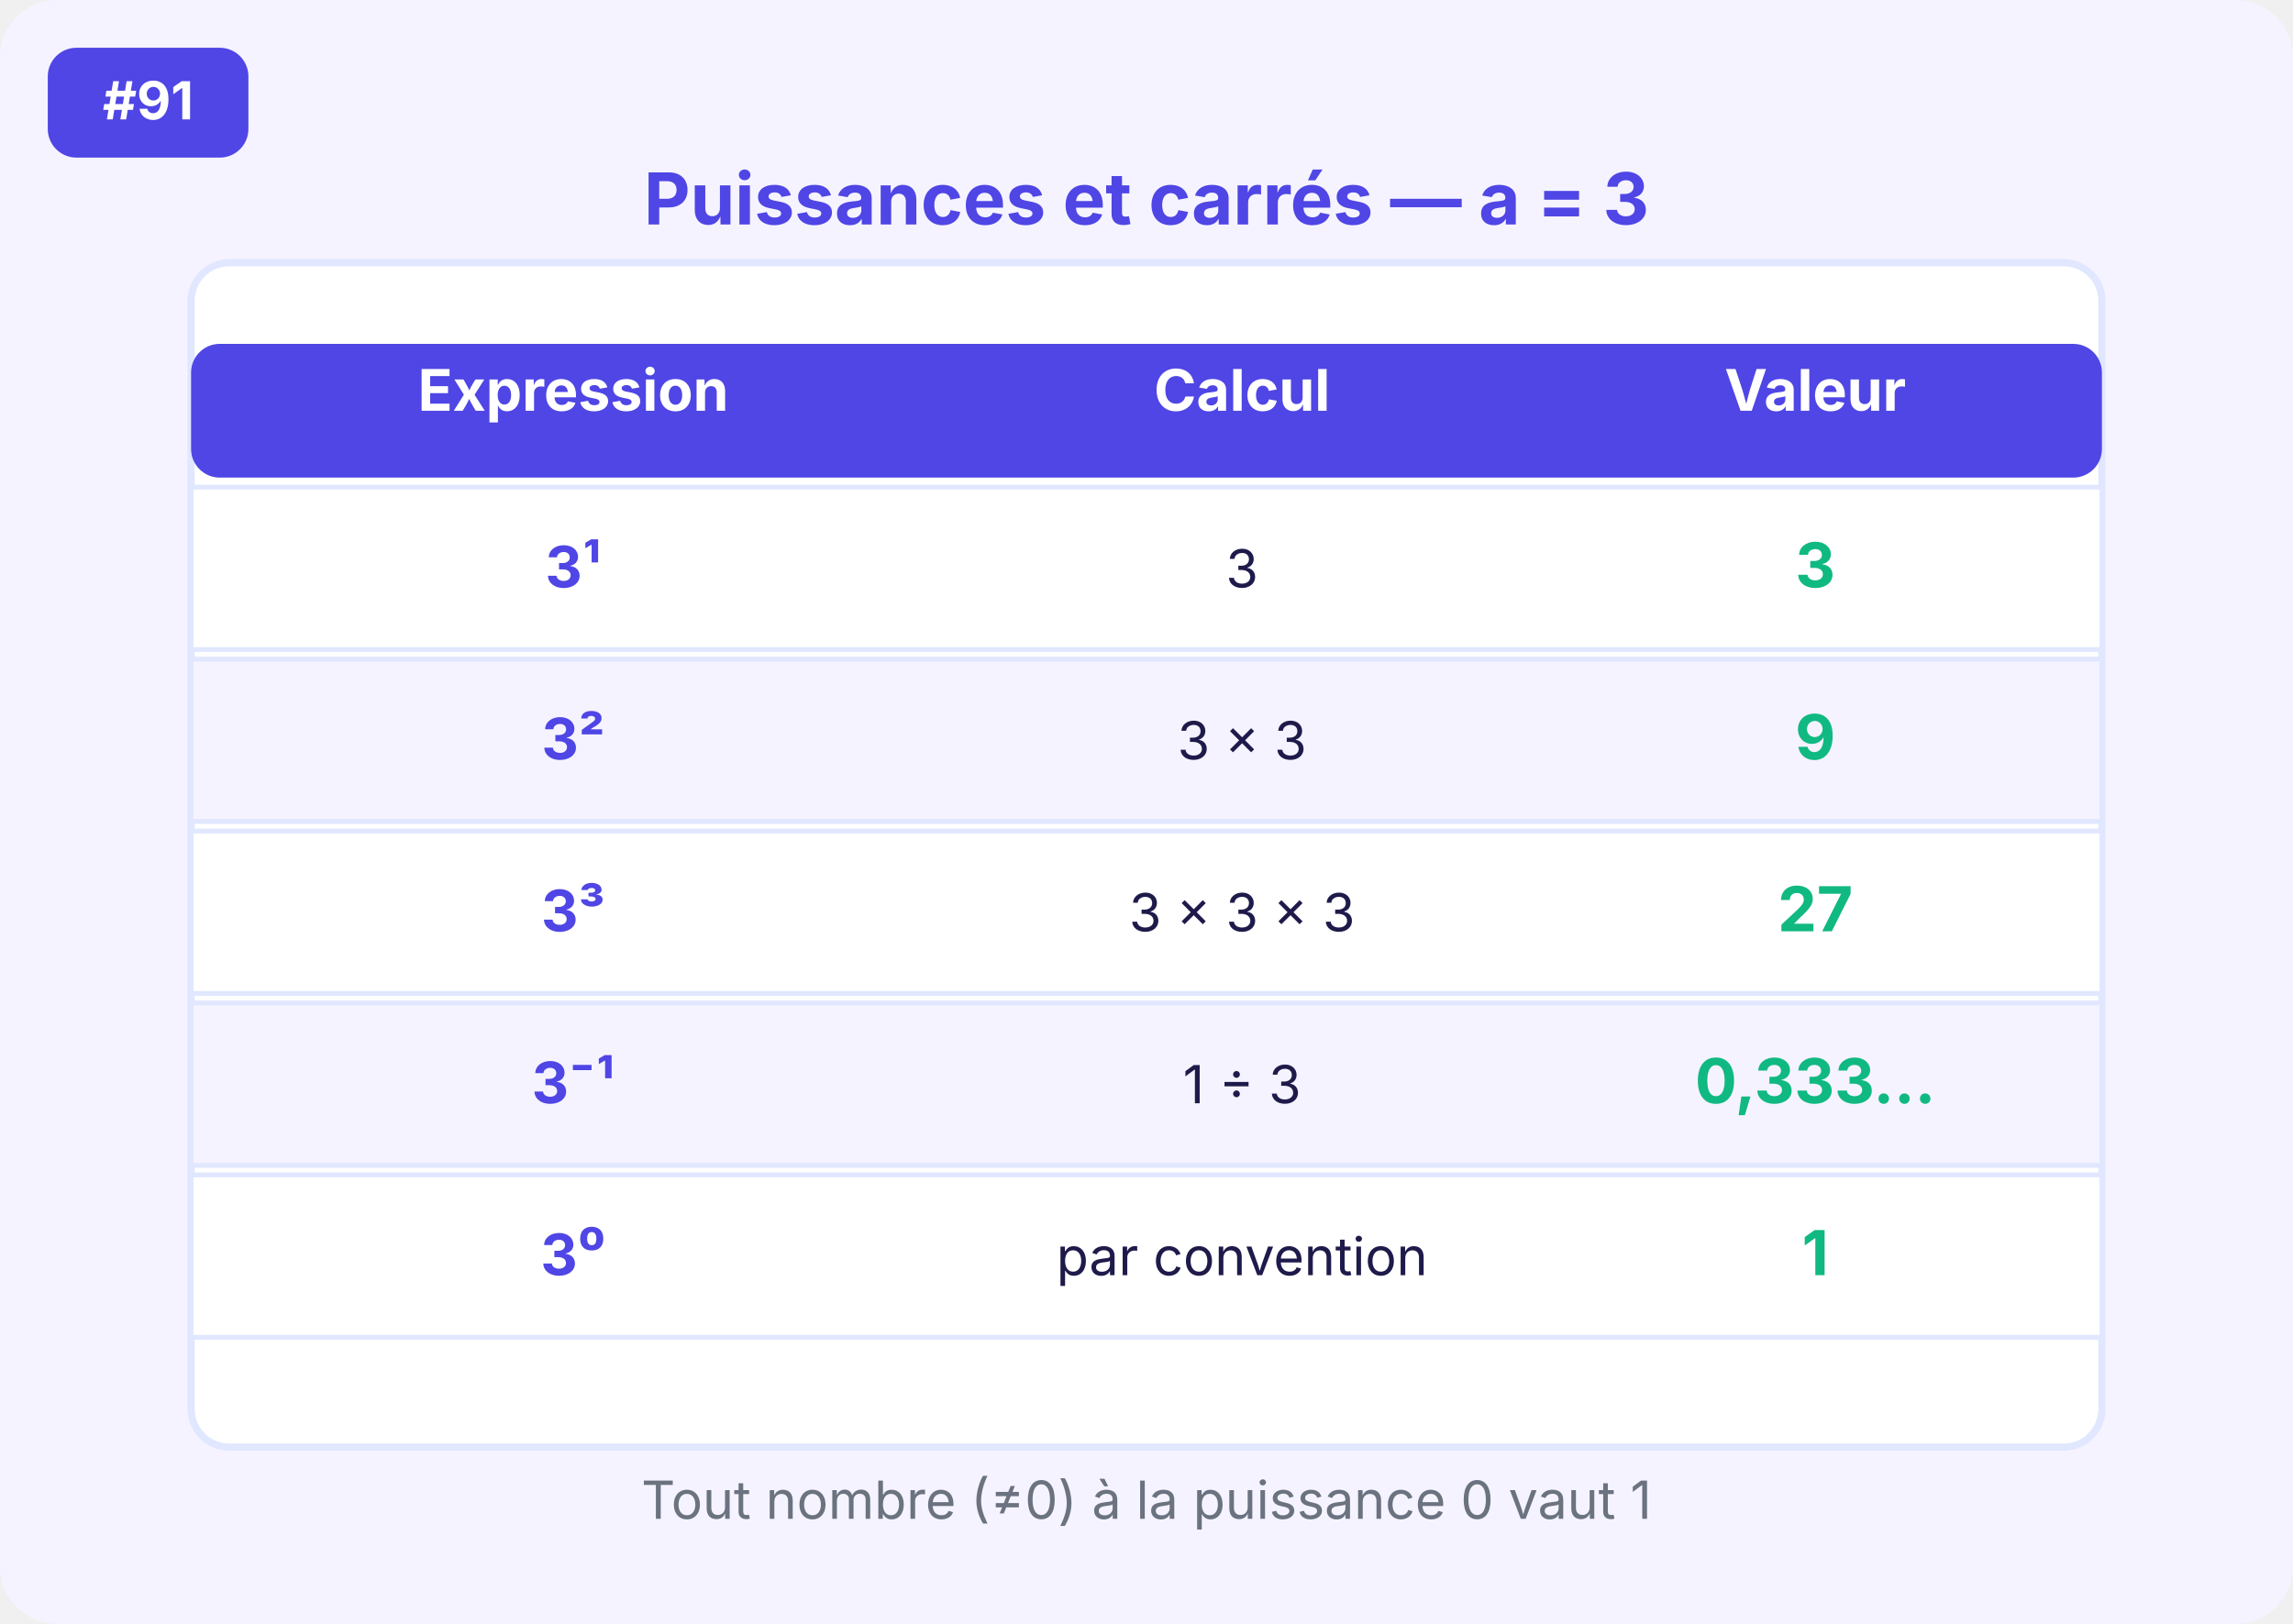
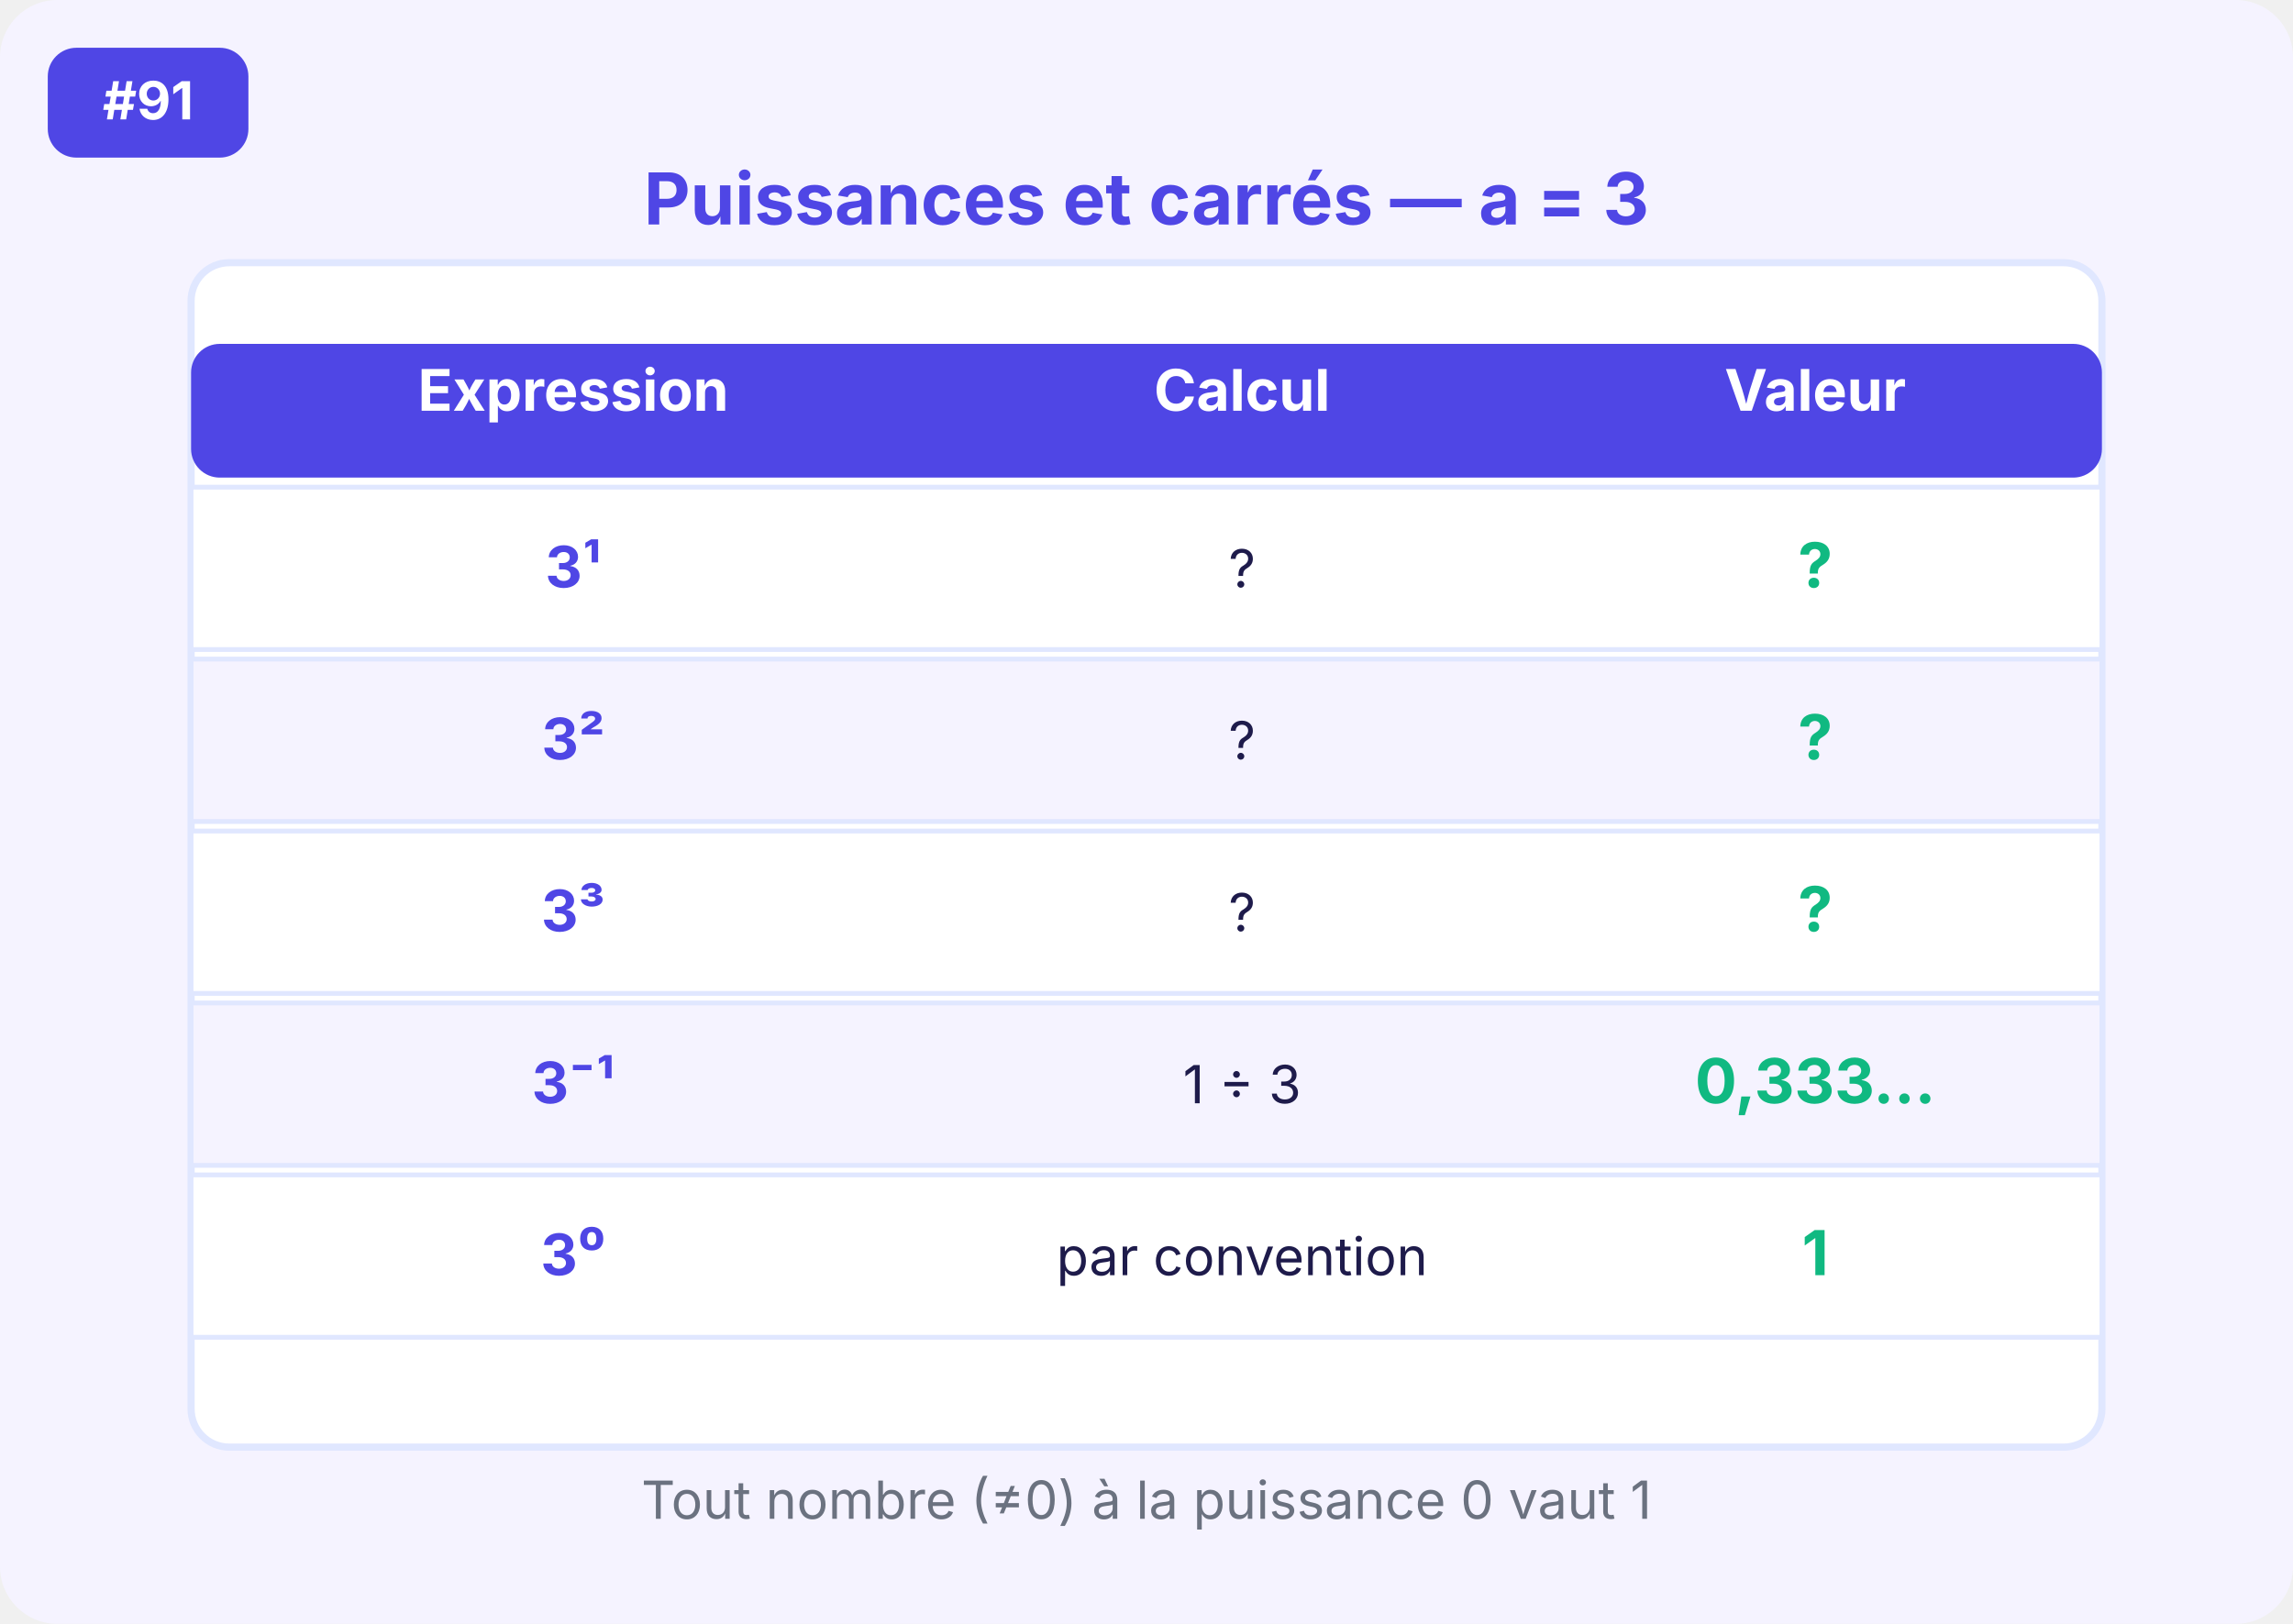
<svg xmlns="http://www.w3.org/2000/svg" width="480" height="340" font-family="Inter,Arial,sans-serif">
  <rect width="480" height="340" fill="#f5f3ff" rx="12" />
  <rect x="10" y="10" width="42" height="23" rx="6" fill="#4f46e5" />
  <text x="31" y="25" fill="white" font-size="11" font-weight="700" text-anchor="middle">#91</text>
  <rect x="40" y="55" width="400" height="248" rx="8" fill="white" stroke="#e0e7ff" stroke-width="1.5" />
  <text x="240" y="47" fill="#4f46e5" font-size="15" font-weight="700" text-anchor="middle">Puissances et carrés — a = 3</text>
  <rect x="40" y="72" width="400" height="28" rx="6" fill="#4f46e5" stroke="none" />
  <text x="120" y="86" fill="white" font-size="12" font-weight="700" text-anchor="middle">Expression</text>
  <text x="260" y="86" fill="white" font-size="12" font-weight="700" text-anchor="middle">Calcul</text>
  <text x="380" y="86" fill="white" font-size="12" font-weight="700" text-anchor="middle">Valeur</text>
  <rect x="40" y="102" width="400" height="34" rx="0" fill="white" stroke="#e0e7ff" />
  <text x="120" y="123" fill="#4f46e5" font-size="12" font-weight="700" text-anchor="middle">3¹</text>
-   <text x="260" y="123" fill="#1e1b4b" font-size="11" font-weight="400" text-anchor="middle">3</text>
-   <text x="380" y="123" fill="#10b981" font-size="13" font-weight="700" text-anchor="middle">3</text>
+   <text x="260" y="123" fill="#1e1b4b" font-size="11" font-weight="400" text-anchor="middle">?</text>
+   <text x="380" y="123" fill="#10b981" font-size="13" font-weight="700" text-anchor="middle">?</text>
  <rect x="40" y="138" width="400" height="34" rx="0" fill="#f5f3ff" stroke="#e0e7ff" />
  <text x="120" y="159" fill="#4f46e5" font-size="12" font-weight="700" text-anchor="middle">3²</text>
-   <text x="260" y="159" fill="#1e1b4b" font-size="11" font-weight="400" text-anchor="middle">3 × 3</text>
-   <text x="380" y="159" fill="#10b981" font-size="13" font-weight="700" text-anchor="middle">9</text>
+   <text x="260" y="159" fill="#1e1b4b" font-size="11" font-weight="400" text-anchor="middle">?</text>
+   <text x="380" y="159" fill="#10b981" font-size="13" font-weight="700" text-anchor="middle">?</text>
  <rect x="40" y="174" width="400" height="34" rx="0" fill="white" stroke="#e0e7ff" />
  <text x="120" y="195" fill="#4f46e5" font-size="12" font-weight="700" text-anchor="middle">3³</text>
-   <text x="260" y="195" fill="#1e1b4b" font-size="11" font-weight="400" text-anchor="middle">3 × 3 × 3</text>
-   <text x="380" y="195" fill="#10b981" font-size="13" font-weight="700" text-anchor="middle">27</text>
+   <text x="260" y="195" fill="#1e1b4b" font-size="11" font-weight="400" text-anchor="middle">?</text>
+   <text x="380" y="195" fill="#10b981" font-size="13" font-weight="700" text-anchor="middle">?</text>
  <rect x="40" y="210" width="400" height="34" rx="0" fill="#f5f3ff" stroke="#e0e7ff" />
  <text x="120" y="231" fill="#4f46e5" font-size="12" font-weight="700" text-anchor="middle">3⁻¹</text>
  <text x="260" y="231" fill="#1e1b4b" font-size="11" font-weight="400" text-anchor="middle">1 ÷ 3</text>
  <text x="380" y="231" fill="#10b981" font-size="13" font-weight="700" text-anchor="middle">0,333…</text>
  <rect x="40" y="246" width="400" height="34" rx="0" fill="white" stroke="#e0e7ff" />
  <text x="120" y="267" fill="#4f46e5" font-size="12" font-weight="700" text-anchor="middle">3⁰</text>
  <text x="260" y="267" fill="#1e1b4b" font-size="11" font-weight="400" text-anchor="middle">par convention</text>
  <text x="380" y="267" fill="#10b981" font-size="13" font-weight="700" text-anchor="middle">1</text>
  <text x="240" y="318" fill="#6b7280" font-size="11" font-weight="400" text-anchor="middle">Tout nombre (≠0) à la puissance 0 vaut 1</text>
</svg>
